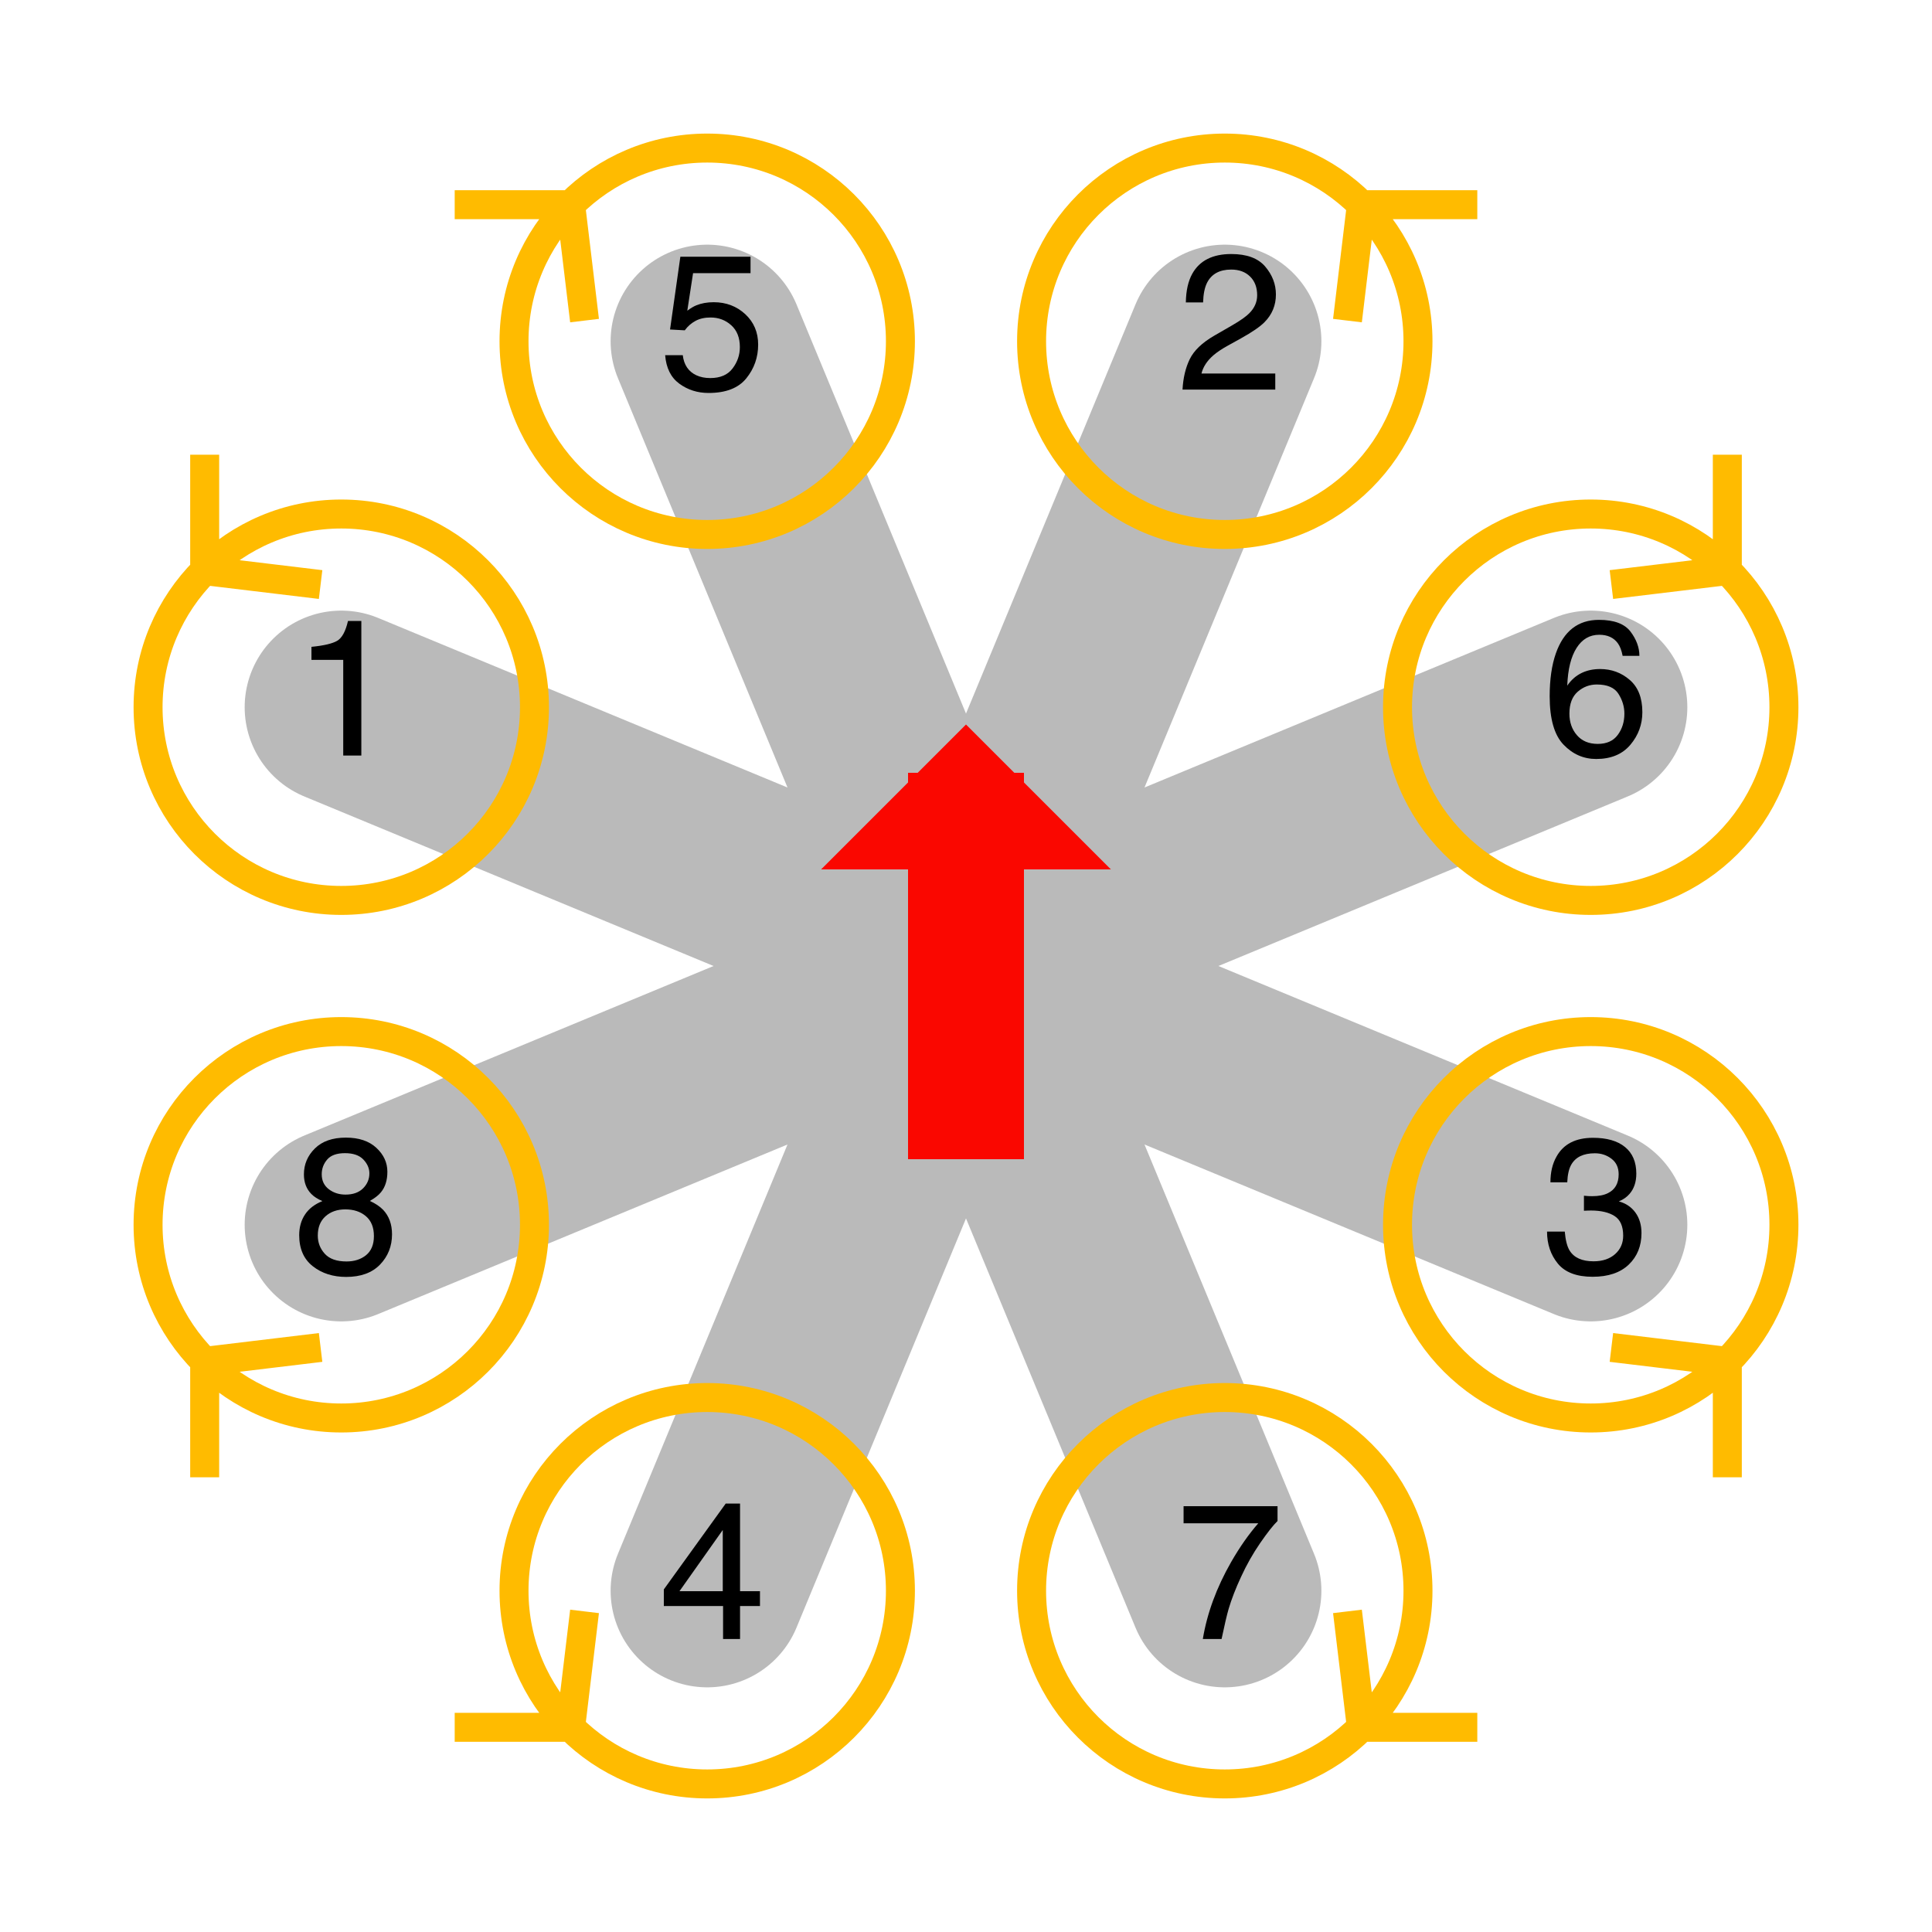
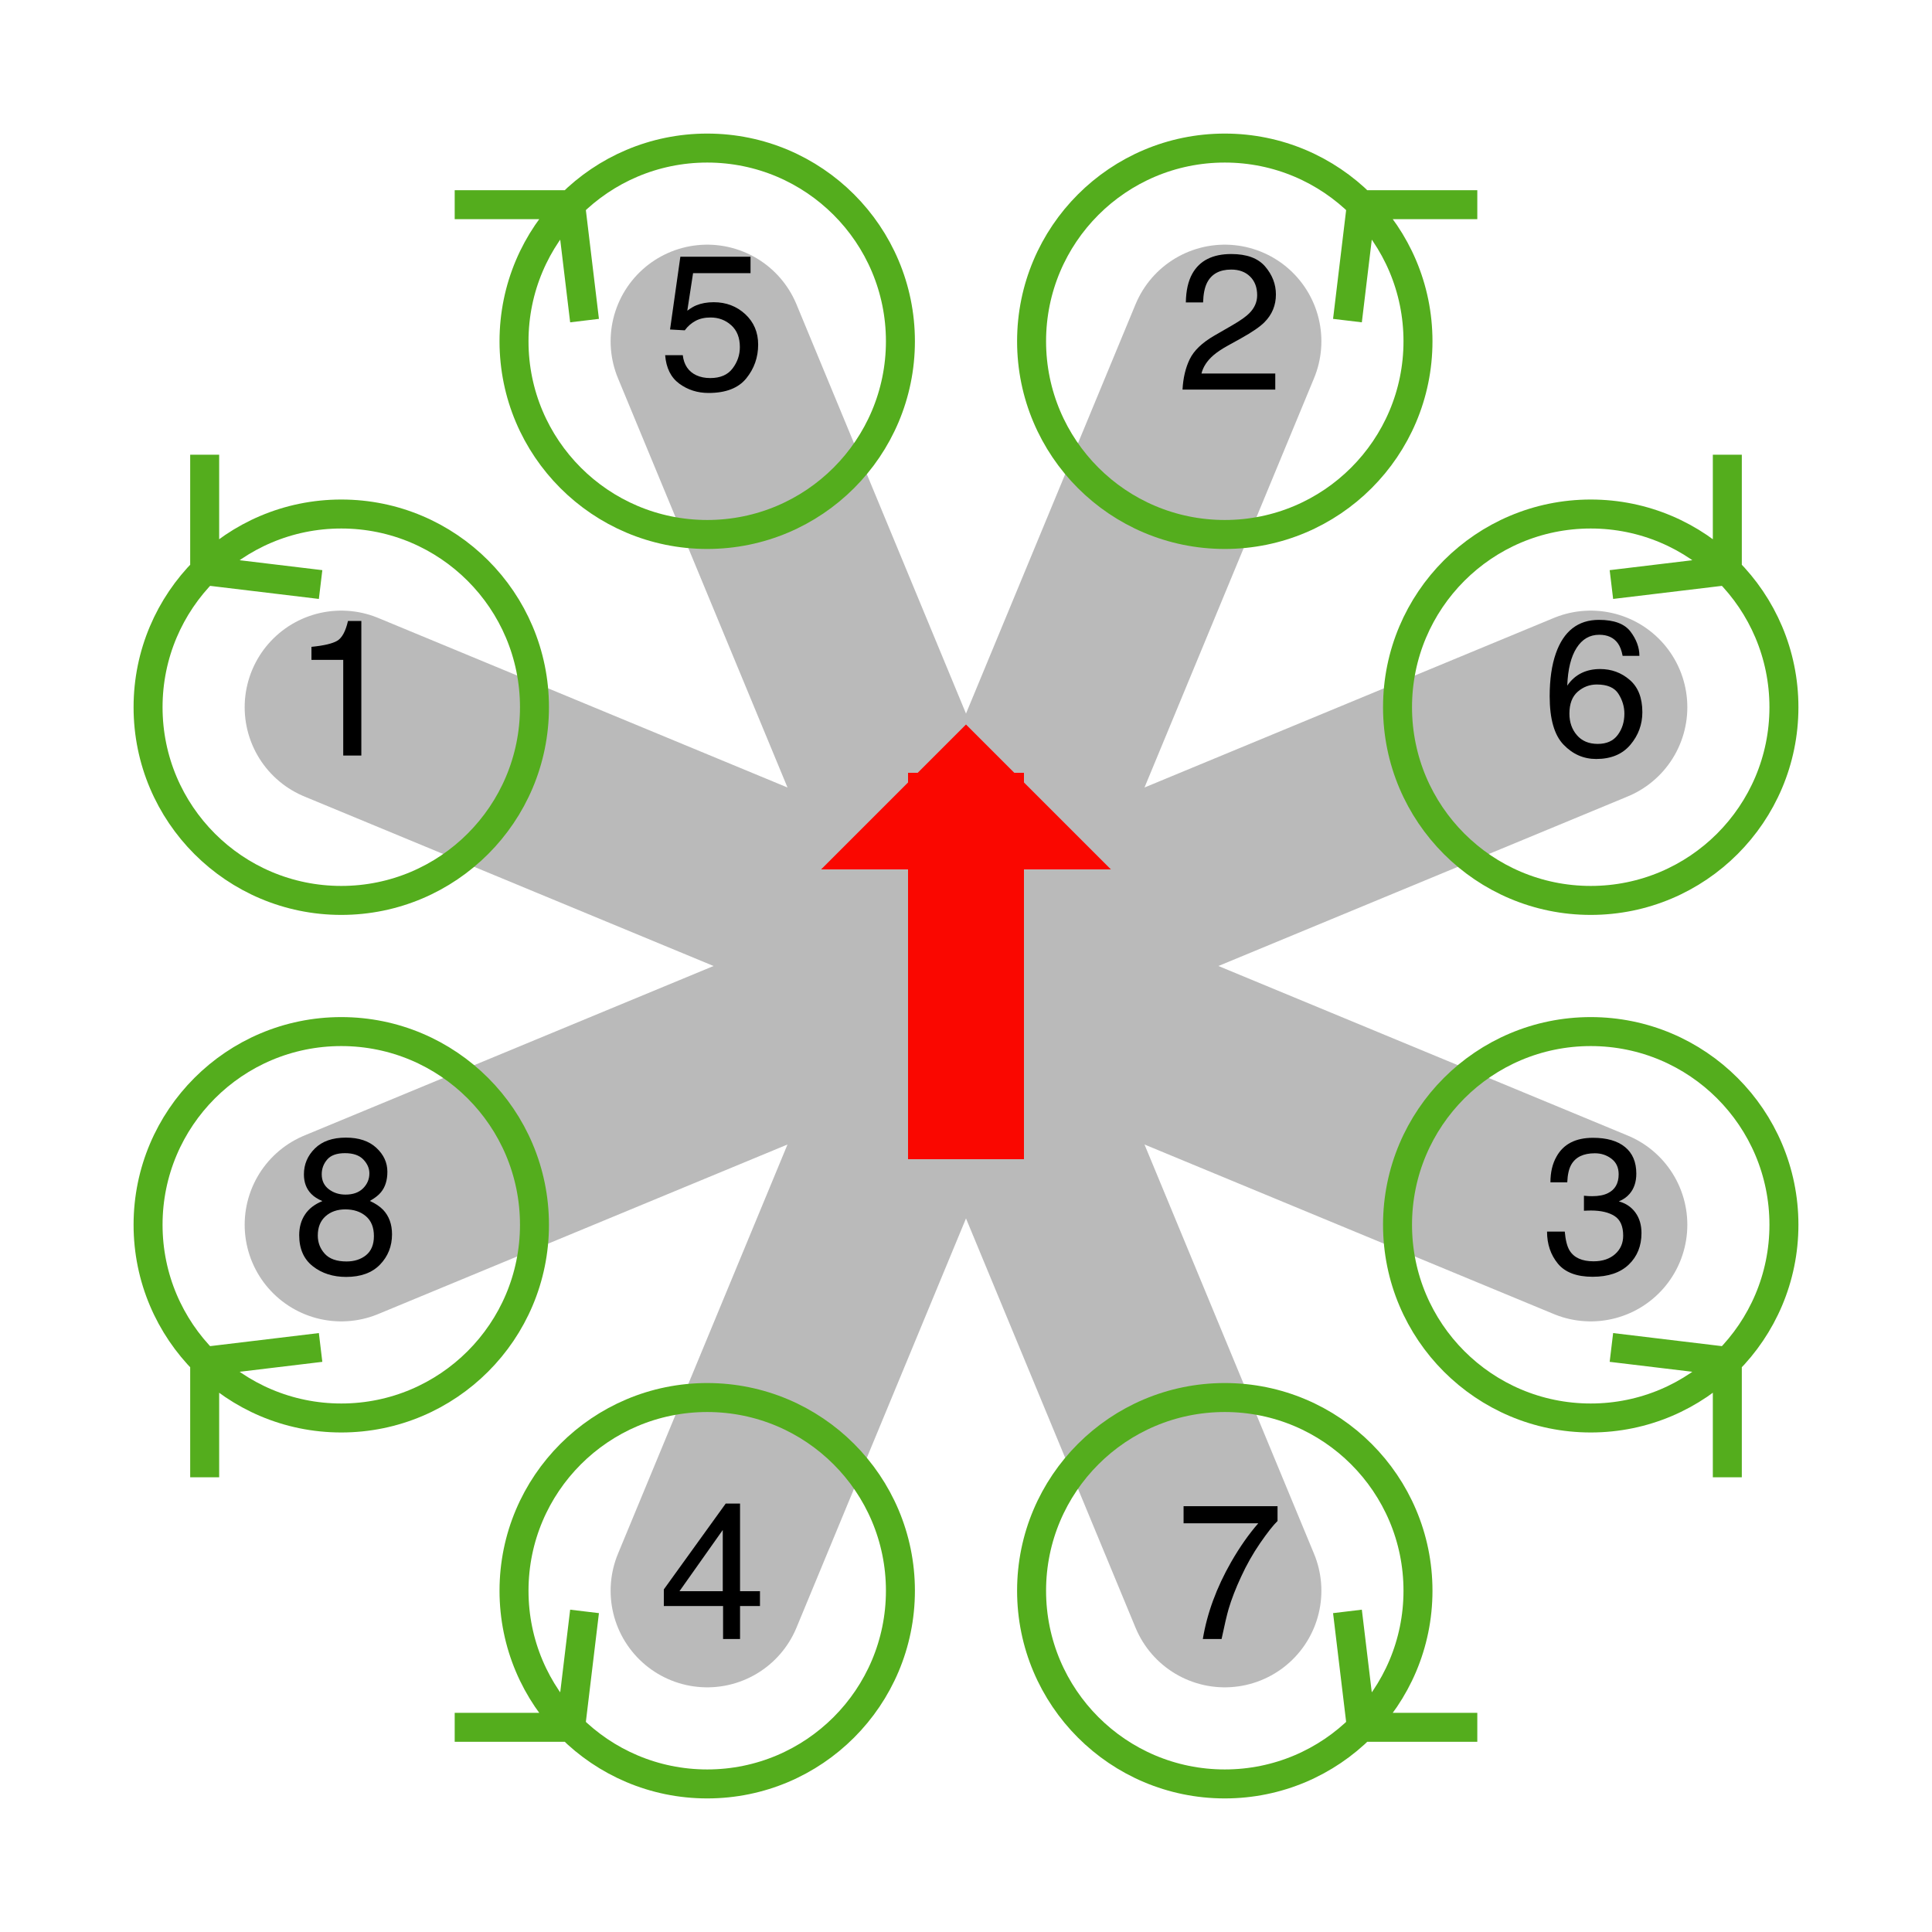
<svg xmlns="http://www.w3.org/2000/svg" xmlns:xlink="http://www.w3.org/1999/xlink" width="200pt" height="200pt" viewBox="0 0 200 200" version="1.1">
  <defs>
    <g>
      <symbol overflow="visible" id="glyph0-0">
        <path style="stroke:none;" d="" />
      </symbol>
      <symbol overflow="visible" id="glyph0-1">
        <path style="stroke:none;" d="M 1.371 -3.145 C 1.805 -4.035 2.648 -4.848 3.906 -5.578 L 5.781 -6.66 C 6.621 -7.148 7.211 -7.566 7.547 -7.91 C 8.082 -8.449 8.352 -9.07 8.352 -9.766 C 8.352 -10.578 8.105 -11.227 7.617 -11.703 C 7.129 -12.184 6.477 -12.422 5.664 -12.422 C 4.461 -12.422 3.625 -11.965 3.164 -11.055 C 2.918 -10.566 2.781 -9.891 2.754 -9.023 L 0.969 -9.023 C 0.988 -10.242 1.211 -11.234 1.641 -12 C 2.402 -13.355 3.746 -14.031 5.672 -14.031 C 7.273 -14.031 8.445 -13.602 9.184 -12.734 C 9.922 -11.867 10.293 -10.906 10.293 -9.844 C 10.293 -8.723 9.898 -7.766 9.109 -6.973 C 8.656 -6.512 7.84 -5.949 6.66 -5.293 L 5.32 -4.551 C 4.684 -4.199 4.184 -3.863 3.82 -3.547 C 3.168 -2.98 2.758 -2.352 2.586 -1.66 L 10.227 -1.66 L 10.227 0 L 0.625 0 C 0.691 -1.203 0.938 -2.254 1.371 -3.145 Z M 1.371 -3.145 " />
      </symbol>
      <symbol overflow="visible" id="glyph0-2">
        <path style="stroke:none;" d="M 9.117 -12.828 C 9.73 -12.016 10.039 -11.18 10.039 -10.32 L 8.301 -10.32 C 8.195 -10.875 8.031 -11.309 7.805 -11.621 C 7.379 -12.207 6.738 -12.5 5.879 -12.5 C 4.895 -12.5 4.113 -12.047 3.535 -11.137 C 2.957 -10.23 2.633 -8.93 2.57 -7.234 C 2.973 -7.828 3.48 -8.273 4.094 -8.562 C 4.652 -8.824 5.277 -8.953 5.969 -8.953 C 7.141 -8.953 8.16 -8.582 9.031 -7.832 C 9.906 -7.082 10.344 -5.969 10.344 -4.484 C 10.344 -3.215 9.93 -2.09 9.102 -1.109 C 8.273 -0.129 7.098 0.359 5.566 0.359 C 4.258 0.359 3.129 -0.137 2.18 -1.129 C 1.227 -2.121 0.75 -3.793 0.75 -6.141 C 0.75 -7.879 0.965 -9.355 1.387 -10.566 C 2.199 -12.883 3.688 -14.043 5.852 -14.043 C 7.414 -14.043 8.5 -13.637 9.117 -12.828 Z M 7.797 -2.133 C 8.258 -2.754 8.484 -3.488 8.484 -4.336 C 8.484 -5.051 8.281 -5.734 7.871 -6.383 C 7.461 -7.031 6.715 -7.352 5.633 -7.352 C 4.879 -7.352 4.219 -7.102 3.648 -6.602 C 3.078 -6.102 2.793 -5.344 2.793 -4.336 C 2.793 -3.449 3.051 -2.707 3.57 -2.105 C 4.086 -1.504 4.805 -1.203 5.723 -1.203 C 6.648 -1.203 7.34 -1.512 7.797 -2.133 Z M 7.797 -2.133 " />
      </symbol>
      <symbol overflow="visible" id="glyph0-3">
        <path style="stroke:none;" d="M 1.598 -0.98 C 0.852 -1.891 0.477 -2.996 0.477 -4.297 L 2.312 -4.297 C 2.391 -3.391 2.562 -2.734 2.82 -2.324 C 3.277 -1.59 4.102 -1.219 5.293 -1.219 C 6.219 -1.219 6.961 -1.469 7.52 -1.961 C 8.078 -2.457 8.359 -3.094 8.359 -3.875 C 8.359 -4.84 8.066 -5.516 7.477 -5.898 C 6.887 -6.281 6.066 -6.477 5.02 -6.477 C 4.902 -6.477 4.785 -6.473 4.664 -6.469 C 4.543 -6.465 4.422 -6.461 4.297 -6.453 L 4.297 -8.008 C 4.48 -7.988 4.633 -7.977 4.758 -7.969 C 4.879 -7.961 5.012 -7.961 5.156 -7.961 C 5.812 -7.961 6.355 -8.062 6.777 -8.273 C 7.52 -8.637 7.891 -9.289 7.891 -10.227 C 7.891 -10.922 7.645 -11.457 7.148 -11.836 C 6.652 -12.215 6.078 -12.402 5.422 -12.402 C 4.25 -12.402 3.438 -12.012 2.988 -11.23 C 2.742 -10.801 2.602 -10.188 2.57 -9.395 L 0.828 -9.395 C 0.828 -10.438 1.039 -11.32 1.453 -12.051 C 2.172 -13.352 3.43 -14.004 5.234 -14.004 C 6.66 -14.004 7.766 -13.688 8.547 -13.051 C 9.328 -12.418 9.719 -11.496 9.719 -10.293 C 9.719 -9.434 9.484 -8.738 9.023 -8.203 C 8.738 -7.871 8.367 -7.609 7.91 -7.422 C 8.645 -7.219 9.219 -6.832 9.633 -6.254 C 10.047 -5.68 10.254 -4.973 10.254 -4.141 C 10.254 -2.805 9.812 -1.719 8.938 -0.879 C 8.059 -0.039 6.809 0.383 5.195 0.383 C 3.543 0.383 2.344 -0.074 1.598 -0.98 Z M 1.598 -0.98 " />
      </symbol>
      <symbol overflow="visible" id="glyph0-4">
        <path style="stroke:none;" d="M 10.461 -13.75 L 10.461 -12.219 C 10.012 -11.781 9.414 -11.023 8.668 -9.941 C 7.922 -8.859 7.262 -7.695 6.688 -6.445 C 6.121 -5.227 5.695 -4.117 5.398 -3.117 C 5.211 -2.473 4.969 -1.434 4.668 0 L 2.727 0 C 3.168 -2.668 4.145 -5.324 5.656 -7.969 C 6.547 -9.52 7.484 -10.855 8.469 -11.984 L 0.734 -11.984 L 0.734 -13.75 Z M 10.461 -13.75 " />
      </symbol>
      <symbol overflow="visible" id="glyph0-5">
        <path style="stroke:none;" d="M 6.609 -4.953 L 6.609 -11.289 L 2.129 -4.953 Z M 6.641 0 L 6.641 -3.418 L 0.508 -3.418 L 0.508 -5.137 L 6.914 -14.023 L 8.398 -14.023 L 8.398 -4.953 L 10.461 -4.953 L 10.461 -3.418 L 8.398 -3.418 L 8.398 0 Z M 6.641 0 " />
      </symbol>
      <symbol overflow="visible" id="glyph0-6">
        <path style="stroke:none;" d="M 7.258 -8.773 C 7.691 -9.207 7.91 -9.723 7.91 -10.32 C 7.91 -10.844 7.703 -11.32 7.285 -11.758 C 6.867 -12.195 6.234 -12.414 5.383 -12.414 C 4.535 -12.414 3.922 -12.195 3.547 -11.758 C 3.168 -11.32 2.977 -10.812 2.977 -10.227 C 2.977 -9.566 3.223 -9.055 3.711 -8.68 C 4.199 -8.309 4.773 -8.125 5.438 -8.125 C 6.215 -8.125 6.82 -8.34 7.258 -8.773 Z M 7.574 -1.859 C 8.109 -2.301 8.379 -2.957 8.379 -3.828 C 8.379 -4.734 8.102 -5.422 7.547 -5.891 C 6.996 -6.359 6.285 -6.594 5.422 -6.594 C 4.582 -6.594 3.895 -6.352 3.363 -5.875 C 2.832 -5.395 2.57 -4.734 2.57 -3.887 C 2.57 -3.156 2.812 -2.527 3.297 -1.996 C 3.781 -1.465 4.531 -1.203 5.547 -1.203 C 6.359 -1.203 7.035 -1.422 7.574 -1.859 Z M 1.906 -8.184 C 1.391 -8.703 1.133 -9.383 1.133 -10.215 C 1.133 -11.258 1.512 -12.152 2.266 -12.898 C 3.02 -13.648 4.094 -14.023 5.477 -14.023 C 6.82 -14.023 7.871 -13.672 8.633 -12.965 C 9.395 -12.258 9.773 -11.434 9.773 -10.488 C 9.773 -9.617 9.555 -8.91 9.109 -8.367 C 8.863 -8.062 8.48 -7.766 7.961 -7.469 C 8.539 -7.203 8.992 -6.898 9.328 -6.555 C 9.945 -5.902 10.254 -5.055 10.254 -4.016 C 10.254 -2.785 9.84 -1.738 9.016 -0.883 C 8.188 -0.027 7.02 0.398 5.508 0.398 C 4.148 0.398 2.996 0.031 2.055 -0.707 C 1.113 -1.445 0.645 -2.52 0.645 -3.926 C 0.645 -4.754 0.848 -5.469 1.25 -6.07 C 1.652 -6.672 2.254 -7.133 3.047 -7.453 C 2.559 -7.66 2.18 -7.902 1.906 -8.184 Z M 1.906 -8.184 " />
      </symbol>
      <symbol overflow="visible" id="glyph0-7">
        <path style="stroke:none;" d="M 1.914 -9.902 L 1.914 -11.25 C 3.184 -11.375 4.07 -11.582 4.57 -11.871 C 5.07 -12.16 5.445 -12.844 5.695 -13.926 L 7.078 -13.926 L 7.078 0 L 5.203 0 L 5.203 -9.902 Z M 1.914 -9.902 " />
      </symbol>
      <symbol overflow="visible" id="glyph0-8">
        <path style="stroke:none;" d="M 2.469 -3.562 C 2.586 -2.562 3.055 -1.867 3.867 -1.484 C 4.285 -1.289 4.766 -1.191 5.312 -1.191 C 6.355 -1.191 7.125 -1.523 7.625 -2.188 C 8.129 -2.852 8.379 -3.586 8.379 -4.395 C 8.379 -5.371 8.082 -6.125 7.484 -6.66 C 6.891 -7.195 6.176 -7.461 5.344 -7.461 C 4.738 -7.461 4.219 -7.344 3.785 -7.109 C 3.352 -6.875 2.98 -6.551 2.676 -6.133 L 1.152 -6.219 L 2.219 -13.75 L 9.484 -13.75 L 9.484 -12.051 L 3.535 -12.051 L 2.938 -8.164 C 3.266 -8.41 3.574 -8.598 3.867 -8.719 C 4.387 -8.934 4.992 -9.043 5.672 -9.043 C 6.957 -9.043 8.043 -8.629 8.938 -7.805 C 9.828 -6.977 10.273 -5.93 10.273 -4.656 C 10.273 -3.336 9.863 -2.172 9.047 -1.164 C 8.23 -0.152 6.926 0.352 5.137 0.352 C 3.996 0.352 2.988 0.031 2.113 -0.609 C 1.238 -1.25 0.75 -2.234 0.645 -3.562 Z M 2.469 -3.562 " />
      </symbol>
    </g>
  </defs>
  <g id="surface31">
    <path style="fill:none;stroke-width:20;stroke-linecap:round;stroke-linejoin:round;stroke:rgb(72.941%,72.941%,72.941%);stroke-opacity:1;stroke-miterlimit:10;" d="M 126.789 35.328 L 73.211 164.672 M 164.672 73.211 L 35.328 126.789 M 164.672 126.789 L 35.328 73.211 M 126.789 164.672 L 73.211 35.328 " />
-     <path style="fill:none;stroke-width:3;stroke-linecap:butt;stroke-linejoin:miter;stroke:rgb(255,187,0);stroke-opacity:1;stroke-miterlimit:10;" d="M 146.789 35.328 C 146.789 46.375 137.832 55.328 126.789 55.328 C 115.742 55.328 106.789 46.375 106.789 35.328 C 106.789 24.281 115.742 15.328 126.789 15.328 C 137.832 15.328 146.789 24.281 146.789 35.328 M 140.93 21.188 L 139.488 33.188 M 140.93 21.188 L 152.93 21.188 " />
+     <path style="fill:none;stroke-width:3;stroke-linecap:butt;stroke-linejoin:miter;stroke:rgb(32.941%,67.843%,11.373%);stroke-opacity:1;stroke-miterlimit:10;" d="M 146.789 35.328 C 146.789 46.375 137.832 55.328 126.789 55.328 C 115.742 55.328 106.789 46.375 106.789 35.328 C 106.789 24.281 115.742 15.328 126.789 15.328 C 137.832 15.328 146.789 24.281 146.789 35.328 M 140.93 21.188 L 139.488 33.188 M 140.93 21.188 L 152.93 21.188 " />
    <g style="fill:rgb(0%,0%,0%);fill-opacity:1;">
      <use xlink:href="#glyph0-1" x="121.789" y="40.328" />
    </g>
-     <path style="fill:none;stroke-width:3;stroke-linecap:butt;stroke-linejoin:miter;stroke:rgb(255,187,0);stroke-opacity:1;stroke-miterlimit:10;" d="M 184.672 73.211 C 184.672 84.258 175.719 93.211 164.672 93.211 C 153.625 93.211 144.672 84.258 144.672 73.211 C 144.672 62.168 153.625 53.211 164.672 53.211 C 175.719 53.211 184.672 62.168 184.672 73.211 M 178.812 59.07 L 178.812 47.07 M 178.812 59.07 L 166.812 60.512 " />
+     <path style="fill:none;stroke-width:3;stroke-linecap:butt;stroke-linejoin:miter;stroke:rgb(32.941%,67.843%,11.373%);stroke-opacity:1;stroke-miterlimit:10;" d="M 184.672 73.211 C 184.672 84.258 175.719 93.211 164.672 93.211 C 153.625 93.211 144.672 84.258 144.672 73.211 C 144.672 62.168 153.625 53.211 164.672 53.211 C 175.719 53.211 184.672 62.168 184.672 73.211 M 178.812 59.07 L 178.812 47.07 M 178.812 59.07 L 166.812 60.512 " />
    <g style="fill:rgb(0%,0%,0%);fill-opacity:1;">
      <use xlink:href="#glyph0-2" x="159.672" y="78.211" />
    </g>
-     <path style="fill:none;stroke-width:3;stroke-linecap:butt;stroke-linejoin:miter;stroke:rgb(255,187,0);stroke-opacity:1;stroke-miterlimit:10;" d="M 184.672 126.789 C 184.672 137.832 175.719 146.789 164.672 146.789 C 153.625 146.789 144.672 137.832 144.672 126.789 C 144.672 115.742 153.625 106.789 164.672 106.789 C 175.719 106.789 184.672 115.742 184.672 126.789 M 178.812 140.93 L 178.812 152.93 M 178.812 140.93 L 166.812 139.488 " />
+     <path style="fill:none;stroke-width:3;stroke-linecap:butt;stroke-linejoin:miter;stroke:rgb(32.941%,67.843%,11.373%);stroke-opacity:1;stroke-miterlimit:10;" d="M 184.672 126.789 C 184.672 137.832 175.719 146.789 164.672 146.789 C 153.625 146.789 144.672 137.832 144.672 126.789 C 144.672 115.742 153.625 106.789 164.672 106.789 C 175.719 106.789 184.672 115.742 184.672 126.789 M 178.812 140.93 L 178.812 152.93 M 178.812 140.93 L 166.812 139.488 " />
    <g style="fill:rgb(0%,0%,0%);fill-opacity:1;">
      <use xlink:href="#glyph0-3" x="159.672" y="131.789" />
    </g>
-     <path style="fill:none;stroke-width:3;stroke-linecap:butt;stroke-linejoin:miter;stroke:rgb(255,187,0);stroke-opacity:1;stroke-miterlimit:10;" d="M 146.789 164.672 C 146.789 175.719 137.832 184.672 126.789 184.672 C 115.742 184.672 106.789 175.719 106.789 164.672 C 106.789 153.625 115.742 144.672 126.789 144.672 C 137.832 144.672 146.789 153.625 146.789 164.672 M 140.93 178.812 L 139.488 166.812 M 140.93 178.812 L 152.93 178.812 " />
+     <path style="fill:none;stroke-width:3;stroke-linecap:butt;stroke-linejoin:miter;stroke:rgb(32.941%,67.843%,11.373%);stroke-opacity:1;stroke-miterlimit:10;" d="M 146.789 164.672 C 146.789 175.719 137.832 184.672 126.789 184.672 C 115.742 184.672 106.789 175.719 106.789 164.672 C 106.789 153.625 115.742 144.672 126.789 144.672 C 137.832 144.672 146.789 153.625 146.789 164.672 M 140.93 178.812 L 139.488 166.812 M 140.93 178.812 L 152.93 178.812 " />
    <g style="fill:rgb(0%,0%,0%);fill-opacity:1;">
      <use xlink:href="#glyph0-4" x="121.789" y="169.672" />
    </g>
-     <path style="fill:none;stroke-width:3;stroke-linecap:butt;stroke-linejoin:miter;stroke:rgb(255,187,0);stroke-opacity:1;stroke-miterlimit:10;" d="M 93.211 164.672 C 93.211 175.719 84.258 184.672 73.211 184.672 C 62.168 184.672 53.211 175.719 53.211 164.672 C 53.211 153.625 62.168 144.672 73.211 144.672 C 84.258 144.672 93.211 153.625 93.211 164.672 M 59.07 178.812 L 60.512 166.812 M 59.07 178.812 L 47.07 178.812 " />
+     <path style="fill:none;stroke-width:3;stroke-linecap:butt;stroke-linejoin:miter;stroke:rgb(32.941%,67.843%,11.373%);stroke-opacity:1;stroke-miterlimit:10;" d="M 93.211 164.672 C 93.211 175.719 84.258 184.672 73.211 184.672 C 62.168 184.672 53.211 175.719 53.211 164.672 C 53.211 153.625 62.168 144.672 73.211 144.672 C 84.258 144.672 93.211 153.625 93.211 164.672 M 59.07 178.812 L 60.512 166.812 M 59.07 178.812 L 47.07 178.812 " />
    <g style="fill:rgb(0%,0%,0%);fill-opacity:1;">
      <use xlink:href="#glyph0-5" x="68.211" y="169.672" />
    </g>
-     <path style="fill:none;stroke-width:3;stroke-linecap:butt;stroke-linejoin:miter;stroke:rgb(255,187,0);stroke-opacity:1;stroke-miterlimit:10;" d="M 55.328 126.789 C 55.328 137.832 46.375 146.789 35.328 146.789 C 24.281 146.789 15.328 137.832 15.328 126.789 C 15.328 115.742 24.281 106.789 35.328 106.789 C 46.375 106.789 55.328 115.742 55.328 126.789 M 21.188 140.93 L 21.188 152.93 M 21.188 140.93 L 33.188 139.488 " />
+     <path style="fill:none;stroke-width:3;stroke-linecap:butt;stroke-linejoin:miter;stroke:rgb(32.941%,67.843%,11.373%);stroke-opacity:1;stroke-miterlimit:10;" d="M 55.328 126.789 C 55.328 137.832 46.375 146.789 35.328 146.789 C 24.281 146.789 15.328 137.832 15.328 126.789 C 15.328 115.742 24.281 106.789 35.328 106.789 C 46.375 106.789 55.328 115.742 55.328 126.789 M 21.188 140.93 L 21.188 152.93 M 21.188 140.93 L 33.188 139.488 " />
    <g style="fill:rgb(0%,0%,0%);fill-opacity:1;">
      <use xlink:href="#glyph0-6" x="30.328" y="131.789" />
    </g>
-     <path style="fill:none;stroke-width:3;stroke-linecap:butt;stroke-linejoin:miter;stroke:rgb(255,187,0);stroke-opacity:1;stroke-miterlimit:10;" d="M 55.328 73.211 C 55.328 84.258 46.375 93.211 35.328 93.211 C 24.281 93.211 15.328 84.258 15.328 73.211 C 15.328 62.168 24.281 53.211 35.328 53.211 C 46.375 53.211 55.328 62.168 55.328 73.211 M 21.188 59.07 L 21.188 47.07 M 21.188 59.07 L 33.188 60.512 " />
+     <path style="fill:none;stroke-width:3;stroke-linecap:butt;stroke-linejoin:miter;stroke:rgb(32.941%,67.843%,11.373%);stroke-opacity:1;stroke-miterlimit:10;" d="M 55.328 73.211 C 55.328 84.258 46.375 93.211 35.328 93.211 C 24.281 93.211 15.328 84.258 15.328 73.211 C 15.328 62.168 24.281 53.211 35.328 53.211 C 46.375 53.211 55.328 62.168 55.328 73.211 M 21.188 59.07 L 21.188 47.07 M 21.188 59.07 L 33.188 60.512 " />
    <g style="fill:rgb(0%,0%,0%);fill-opacity:1;">
      <use xlink:href="#glyph0-7" x="30.328" y="78.211" />
    </g>
-     <path style="fill:none;stroke-width:3;stroke-linecap:butt;stroke-linejoin:miter;stroke:rgb(255,187,0);stroke-opacity:1;stroke-miterlimit:10;" d="M 93.211 35.328 C 93.211 46.375 84.258 55.328 73.211 55.328 C 62.168 55.328 53.211 46.375 53.211 35.328 C 53.211 24.281 62.168 15.328 73.211 15.328 C 84.258 15.328 93.211 24.281 93.211 35.328 M 59.07 21.188 L 60.512 33.188 M 59.07 21.188 L 47.07 21.188 " />
+     <path style="fill:none;stroke-width:3;stroke-linecap:butt;stroke-linejoin:miter;stroke:rgb(32.941%,67.843%,11.373%);stroke-opacity:1;stroke-miterlimit:10;" d="M 93.211 35.328 C 93.211 46.375 84.258 55.328 73.211 55.328 C 62.168 55.328 53.211 46.375 53.211 35.328 C 53.211 24.281 62.168 15.328 73.211 15.328 C 84.258 15.328 93.211 24.281 93.211 35.328 M 59.07 21.188 L 60.512 33.188 M 59.07 21.188 L 47.07 21.188 " />
    <g style="fill:rgb(0%,0%,0%);fill-opacity:1;">
      <use xlink:href="#glyph0-8" x="68.211" y="40.328" />
    </g>
    <path style="fill:none;stroke-width:12;stroke-linecap:butt;stroke-linejoin:bevel;stroke:rgb(98.039%,2.745%,0%);stroke-opacity:1;stroke-miterlimit:10;" d="M 100 80 L 100 120 " />
    <path style=" stroke:none;fill-rule:nonzero;fill:rgb(98.039%,2.745%,0%);fill-opacity:1;" d="M 100 75 L 85 90 L 115 90 L 100 75 " />
  </g>
</svg>
